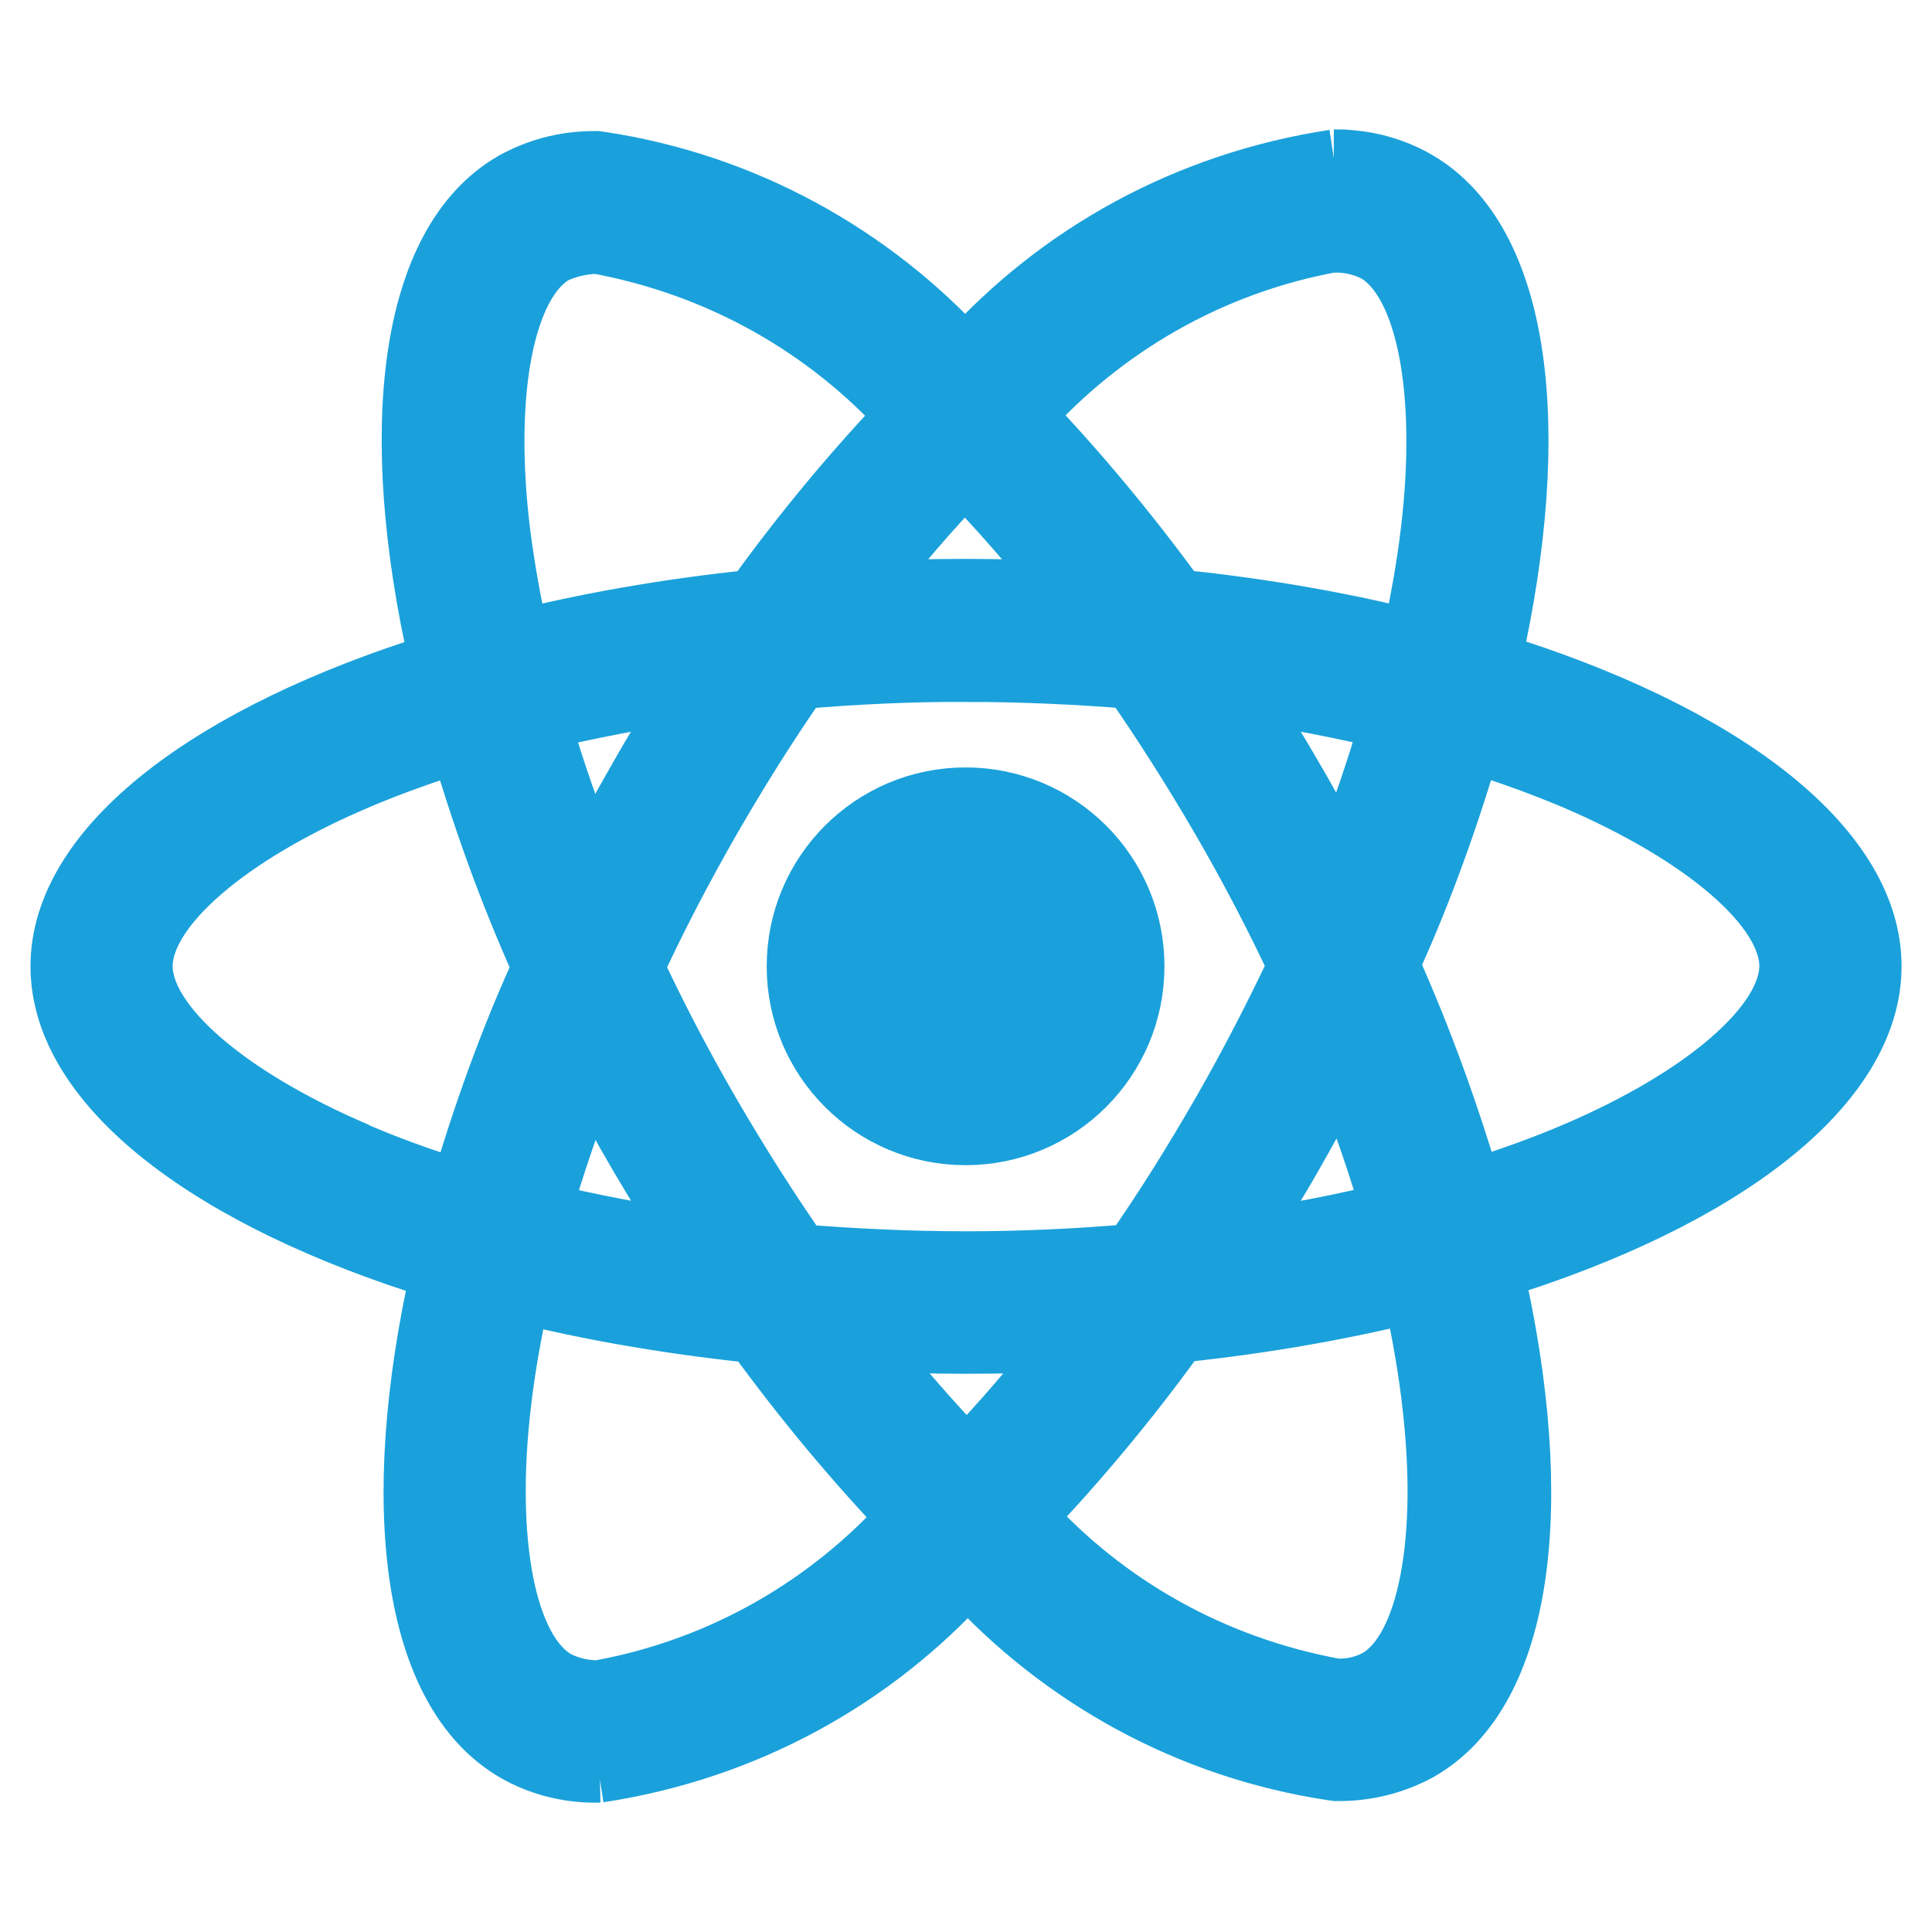
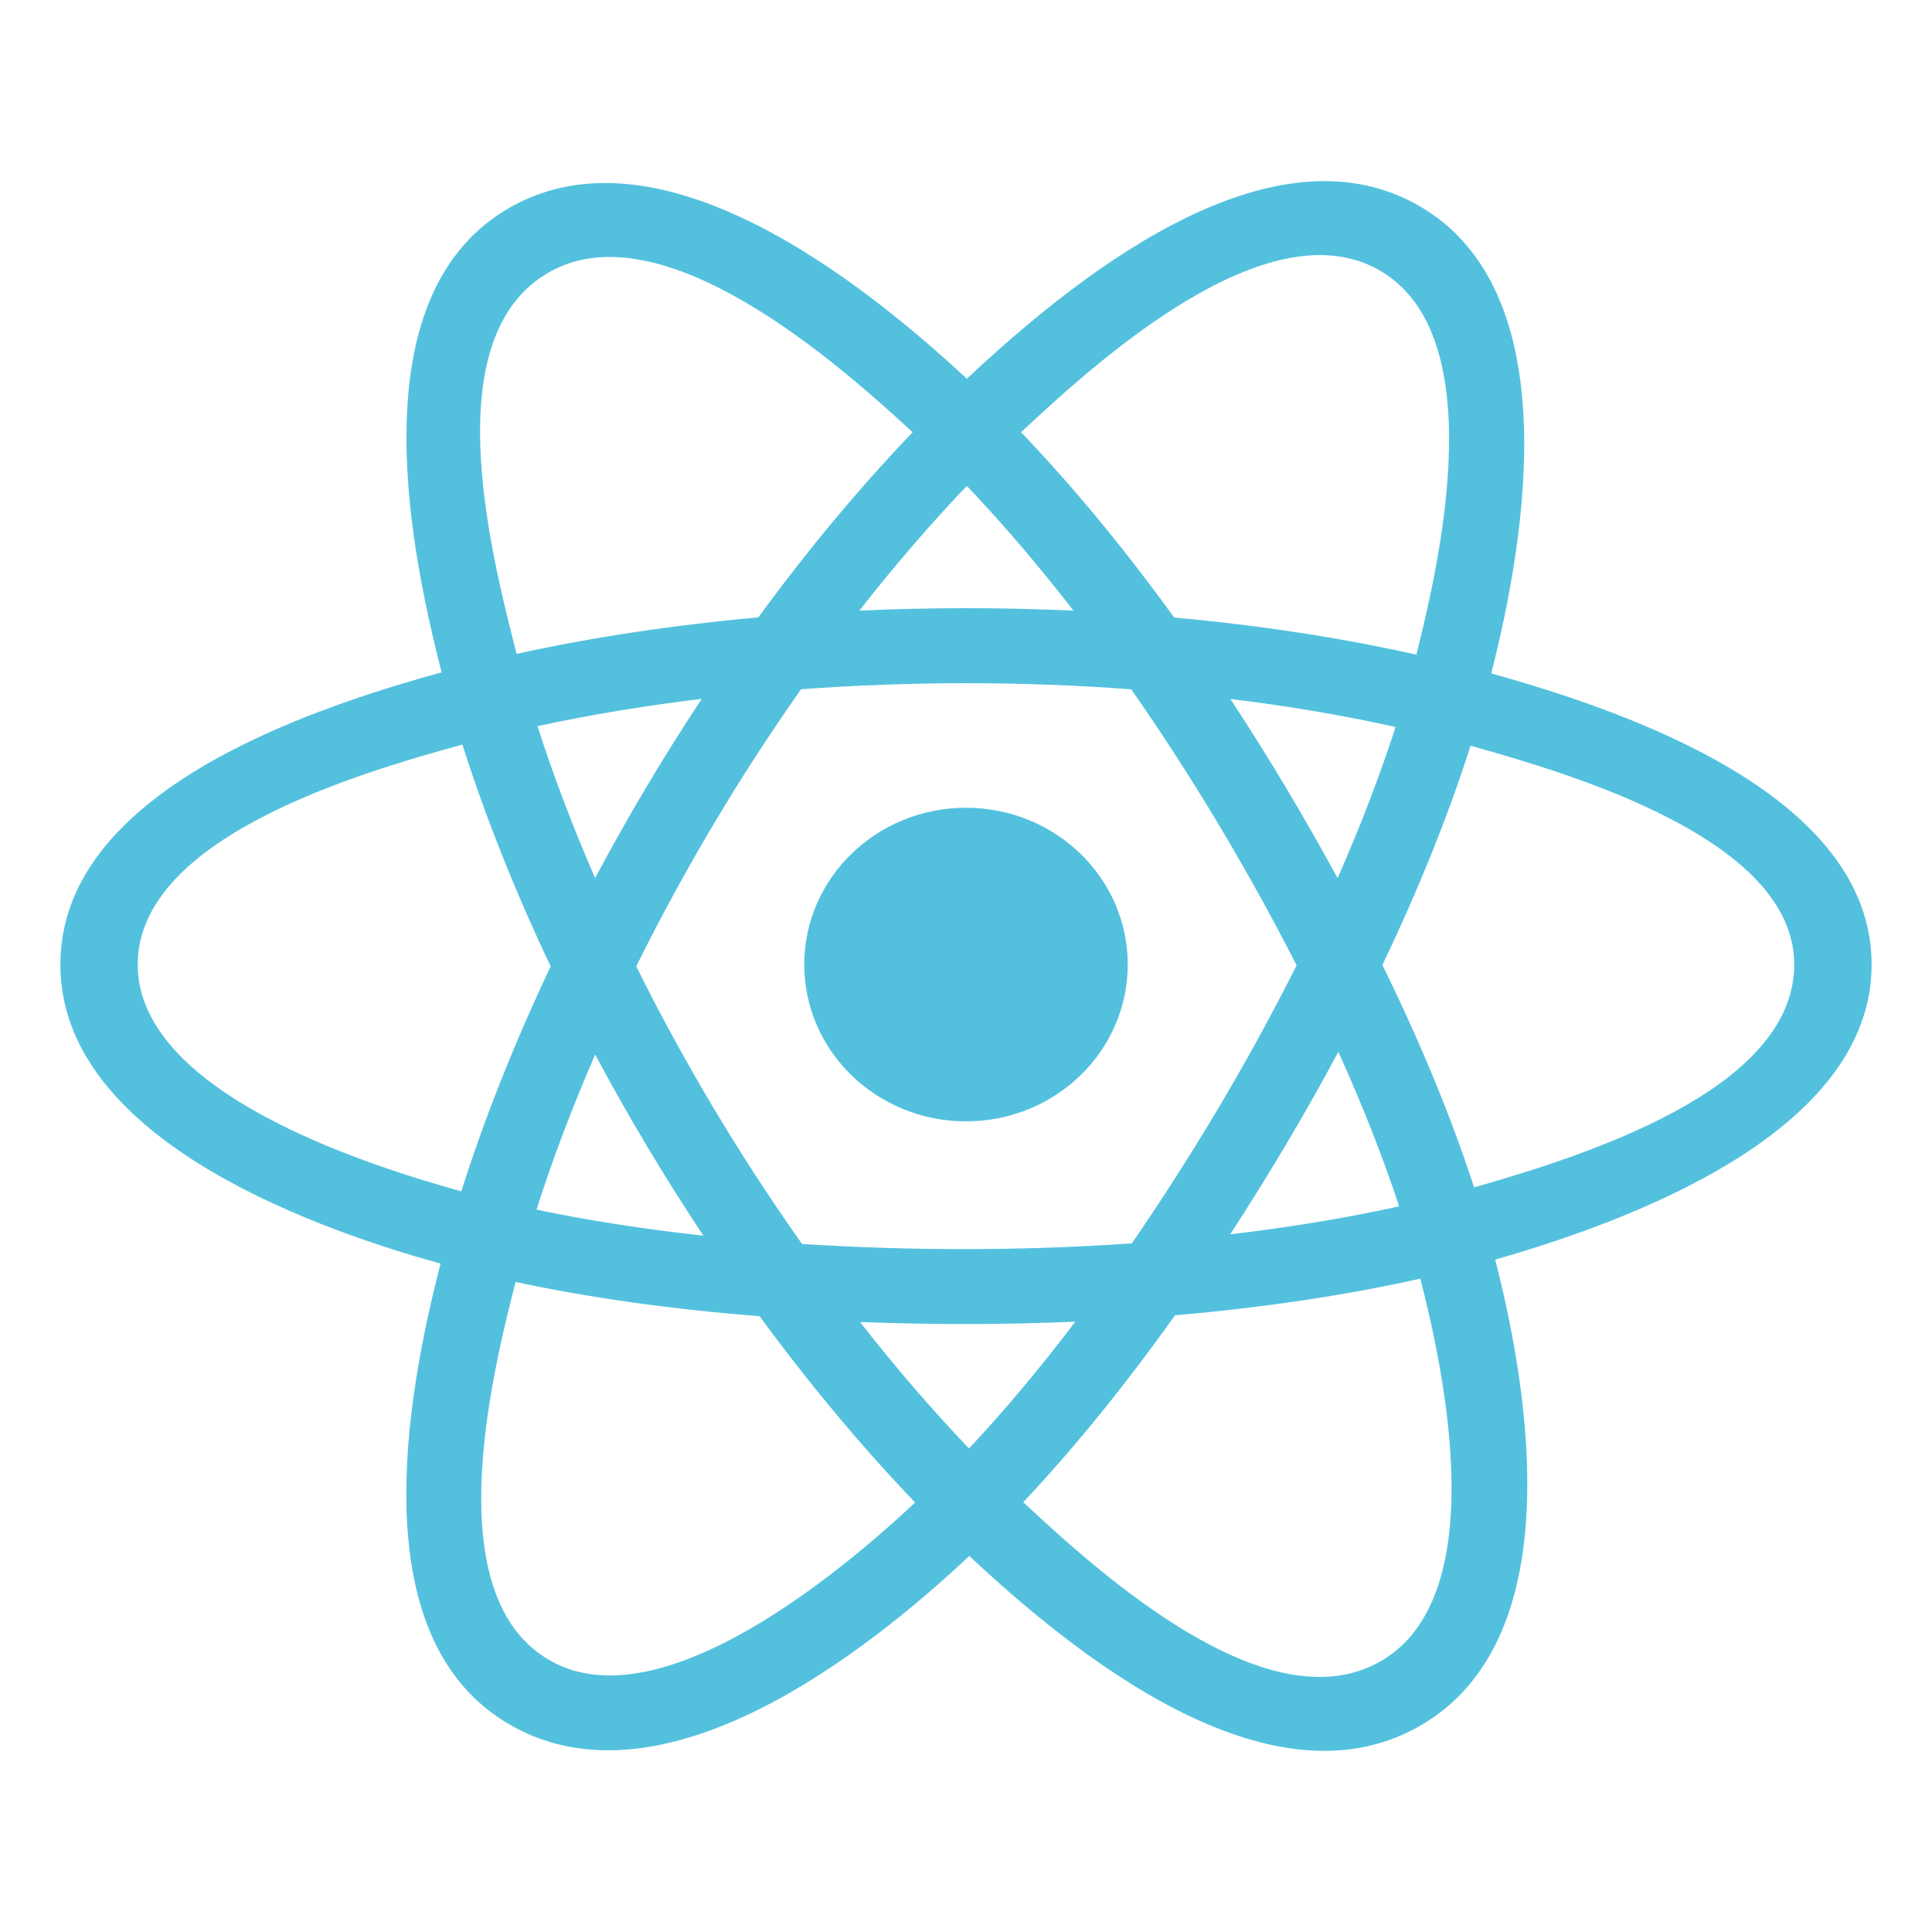
- <svg xmlns="http://www.w3.org/2000/svg" fill="#1aa1db" width="800px" height="800px" viewBox="0 0 32 32" version="1.1" stroke="#1aa1db">
-   <g id="SVGRepo_bgCarrier" stroke-width="0" />
-   <g id="SVGRepo_tracerCarrier" stroke-linecap="round" stroke-linejoin="round" />
-   <g id="SVGRepo_iconCarrier">
-     <path d="M14.313 22.211c0.55 0.025 1.112 0.043 1.681 0.043 0.575 0 1.143-0.012 1.7-0.043-0.557 0.72-1.107 1.357-1.689 1.964l0.008-0.008c-0.579-0.6-1.135-1.238-1.659-1.902l-0.041-0.054zM8.615 21.411c1.083 0.275 2.404 0.509 3.752 0.653l0.131 0.011c0.825 1.133 1.659 2.13 2.554 3.068l-0.011-0.012c-1.311 1.463-3.080 2.491-5.081 2.86l-0.055 0.008c-0.004 0-0.008 0-0.012 0-0.248 0-0.482-0.061-0.687-0.169l0.008 0.004c-0.832-0.475-1.193-2.292-0.912-4.627 0.067-0.575 0.177-1.18 0.312-1.797zM23.398 21.398c0.118 0.474 0.229 1.078 0.308 1.692l0.009 0.086c0.287 2.334-0.067 4.149-0.892 4.634-0.184 0.102-0.404 0.162-0.638 0.162-0.023 0-0.046-0.001-0.069-0.002l0.003 0c-2.053-0.375-3.821-1.396-5.129-2.841l-0.007-0.008c0.879-0.923 1.707-1.918 2.466-2.965l0.058-0.084c1.476-0.154 2.799-0.392 4.088-0.717l-0.197 0.042zM9.784 17.666c0.25 0.49 0.512 0.978 0.8 1.468q0.431 0.731 0.881 1.428c-0.868-0.127-1.706-0.287-2.507-0.482 0.225-0.787 0.507-1.602 0.825-2.416zM22.212 17.641c0.331 0.821 0.612 1.64 0.845 2.434-0.8 0.196-1.645 0.362-2.519 0.487 0.3-0.469 0.6-0.952 0.881-1.447 0.281-0.487 0.544-0.985 0.795-1.475zM7.619 12.292c0.436 1.478 0.904 2.714 1.449 3.906l-0.075-0.182c-0.466 1.005-0.927 2.234-1.305 3.499l-0.052 0.205c-0.706-0.217-1.274-0.43-1.827-0.669l0.115 0.044c-2.164-0.921-3.564-2.132-3.564-3.092s1.4-2.177 3.564-3.094c0.525-0.225 1.1-0.428 1.694-0.617zM24.358 12.287c0.605 0.187 1.18 0.396 1.718 0.622 2.164 0.925 3.564 2.134 3.564 3.094-0.006 0.96-1.406 2.174-3.57 3.093-0.525 0.225-1.1 0.427-1.693 0.616-0.44-1.483-0.908-2.718-1.451-3.912l0.076 0.188c0.464-1.004 0.926-2.233 1.303-3.498l0.053-0.206zM20.53 11.444c0.869 0.129 1.706 0.287 2.507 0.484-0.225 0.79-0.506 1.602-0.825 2.416-0.25-0.487-0.512-0.978-0.8-1.467-0.281-0.49-0.581-0.967-0.881-1.432zM11.458 11.444c-0.3 0.471-0.6 0.953-0.88 1.45-0.281 0.487-0.544 0.977-0.794 1.467-0.331-0.82-0.612-1.637-0.845-2.433 0.8-0.187 1.643-0.354 2.518-0.482zM16 11.126c0.925 0 1.846 0.042 2.752 0.116q0.761 1.091 1.478 2.324 0.697 1.2 1.272 2.432c-0.385 0.819-0.807 1.637-1.266 2.437-0.475 0.825-0.966 1.61-1.475 2.337-0.91 0.079-1.832 0.122-2.762 0.122-0.925 0-1.846-0.044-2.752-0.116-0.507-0.727-1.002-1.505-1.478-2.324q-0.697-1.2-1.272-2.432c0.379-0.821 0.807-1.641 1.266-2.442 0.475-0.825 0.966-1.607 1.475-2.334 0.91-0.080 1.832-0.122 2.762-0.122zM15.981 7.845c0.58 0.6 1.136 1.237 1.659 1.901l0.040 0.053c-0.55-0.025-1.112-0.042-1.681-0.042-0.575 0-1.143 0.012-1.7 0.042 0.556-0.72 1.106-1.357 1.689-1.964l-0.008 0.008zM9.88 4.033c2.053 0.376 3.82 1.397 5.129 2.841l0.007 0.008c-0.879 0.924-1.707 1.919-2.466 2.968l-0.058 0.084c-1.475 0.153-2.798 0.389-4.086 0.714l0.196-0.042c-0.14-0.612-0.244-1.205-0.317-1.774-0.287-2.334 0.067-4.149 0.892-4.632 0.206-0.097 0.447-0.157 0.701-0.165l0.003-0zM22.090 4.008v0.008c0.013-0 0.028-0.001 0.044-0.001 0.239 0 0.464 0.059 0.662 0.163l-0.008-0.004c0.832 0.477 1.193 2.293 0.912 4.629-0.067 0.575-0.177 1.181-0.312 1.799-1.085-0.278-2.406-0.513-3.754-0.656l-0.128-0.011c-0.826-1.134-1.66-2.131-2.555-3.070l0.012 0.012c1.311-1.46 3.077-2.488 5.074-2.859l0.056-0.009zM22.096 2.646c-2.442 0.371-4.556 1.557-6.1 3.268l-0.008 0.009c-1.555-1.71-3.669-2.888-6.051-3.245l-0.056-0.007c-0.013-0-0.029-0-0.045-0-0.491 0-0.952 0.129-1.351 0.355l0.014-0.007c-1.718 0.991-2.103 4.079-1.216 7.954-3.804 1.175-6.278 3.053-6.278 5.032 0 1.987 2.487 3.87 6.302 5.036-0.88 3.89-0.487 6.983 1.235 7.973 0.378 0.217 0.832 0.344 1.315 0.344 0.022 0 0.044-0 0.065-0.001l-0.003 0c2.442-0.371 4.556-1.558 6.1-3.27l0.008-0.009c1.555 1.711 3.669 2.889 6.051 3.246l0.056 0.007c0.015 0 0.034 0 0.052 0 0.488 0 0.947-0.128 1.344-0.351l-0.014 0.007c1.717-0.99 2.103-4.078 1.216-7.954 3.79-1.165 6.264-3.047 6.264-5.029 0-1.987-2.487-3.87-6.302-5.039 0.88-3.886 0.487-6.982-1.235-7.973-0.382-0.219-0.84-0.348-1.328-0.348-0.013 0-0.026 0-0.039 0l0.002-0zM18.787 16.005c0 1.543-1.251 2.794-2.794 2.794s-2.794-1.251-2.794-2.794c0-1.543 1.251-2.794 2.794-2.794 0.772 0 1.47 0.313 1.976 0.818v0c0.506 0.506 0.818 1.204 0.818 1.976 0 0 0 0 0 0v0z" />
-   </g>
+ <svg xmlns="http://www.w3.org/2000/svg" width="800px" height="800px" viewBox="0 0 32 32" fill="none">
+   <path d="M18.679 15.976C18.679 14.541 17.48 13.379 16 13.379C14.521 13.379 13.321 14.541 13.321 15.976C13.321 17.41 14.521 18.573 16 18.573C17.48 18.573 18.679 17.41 18.679 15.976Z" fill="#53C1DE" />
+   <path fill-rule="evenodd" clip-rule="evenodd" d="M24.7 11.154C25.266 8.925 25.977 4.791 23.47 3.39C20.975 1.995 17.728 4.668 16.014 6.273C14.304 4.684 10.966 2.022 8.462 3.428C5.968 4.828 6.737 8.893 7.315 11.136C4.988 11.776 1 13.156 1 15.976C1 18.787 4.984 20.289 7.297 20.929C6.717 23.184 5.986 27.191 8.483 28.588C10.997 29.993 14.325 27.395 16.055 25.772C17.781 27.386 20.997 30.002 23.492 28.601C25.996 27.196 25.344 23.118 24.765 20.863C27.007 20.221 31 18.752 31 15.976C31 13.184 26.99 11.792 24.7 11.154ZM24.416 19.667C24.037 18.502 23.524 17.262 22.897 15.982C23.495 14.732 23.988 13.509 24.357 12.351C26.036 12.823 29.718 13.901 29.718 15.976C29.718 18.07 26.185 19.159 24.416 19.667ZM22.85 27.526C20.988 28.571 18.222 26.07 16.948 24.881C17.793 23.984 18.638 22.942 19.462 21.785C20.913 21.66 22.283 21.456 23.526 21.178C23.933 22.773 24.72 26.476 22.85 27.526ZM9.124 27.511C7.261 26.47 8.113 22.895 8.54 21.233C9.768 21.497 11.129 21.686 12.582 21.801C13.412 22.933 14.282 23.974 15.158 24.886C14.075 25.901 10.995 28.557 9.124 27.511ZM2.281 15.976C2.281 13.874 5.942 12.803 7.659 12.333C8.035 13.517 8.527 14.754 9.121 16.006C8.519 17.277 8.02 18.534 7.641 19.732C6.004 19.278 2.281 18.079 2.281 15.976ZM9.104 4.504C10.973 3.454 13.875 6.01 15.116 7.16C14.244 8.068 13.383 9.101 12.56 10.226C11.149 10.353 9.799 10.557 8.557 10.83C8.091 9.021 7.236 5.552 9.104 4.504ZM20.379 11.577C21.337 11.694 22.254 11.85 23.115 12.041C22.856 12.844 22.534 13.684 22.154 14.545C21.604 13.533 21.014 12.542 20.379 11.577ZM16.014 8.048C16.605 8.669 17.197 9.362 17.78 10.114C16.599 10.06 15.415 10.06 14.234 10.114C14.817 9.368 15.414 8.676 16.014 8.048ZM9.857 14.544C9.483 13.686 9.164 12.842 8.903 12.027C9.759 11.842 10.672 11.69 11.623 11.575C10.987 12.537 10.397 13.528 9.857 14.544ZM11.65 20.466C10.668 20.359 9.741 20.215 8.886 20.035C9.15 19.206 9.477 18.343 9.858 17.467C10.406 18.493 11.005 19.494 11.65 20.466ZM16.05 23.991C15.442 23.356 14.836 22.653 14.245 21.897C15.433 21.942 16.623 21.942 17.811 21.891C17.227 22.661 16.637 23.365 16.05 23.991ZM22.167 17.422C22.568 18.308 22.906 19.166 23.174 19.981C22.304 20.173 21.365 20.328 20.376 20.444C21.015 19.461 21.615 18.454 22.167 17.422ZM18.747 20.594C16.93 20.72 15.102 20.719 13.284 20.604C12.251 19.142 11.331 17.603 10.538 16.006C11.328 14.412 12.24 12.876 13.268 11.416C15.088 11.283 16.918 11.282 18.737 11.417C19.756 12.877 20.668 14.409 21.476 15.988C20.677 17.581 19.759 19.12 18.747 20.594ZM22.83 4.467C24.701 5.513 23.868 9.227 23.459 10.843C22.215 10.564 20.863 10.357 19.448 10.228C18.624 9.09 17.77 8.055 16.912 7.159C18.169 5.984 20.978 3.431 22.83 4.467Z" fill="#53C1DE" />
</svg>
